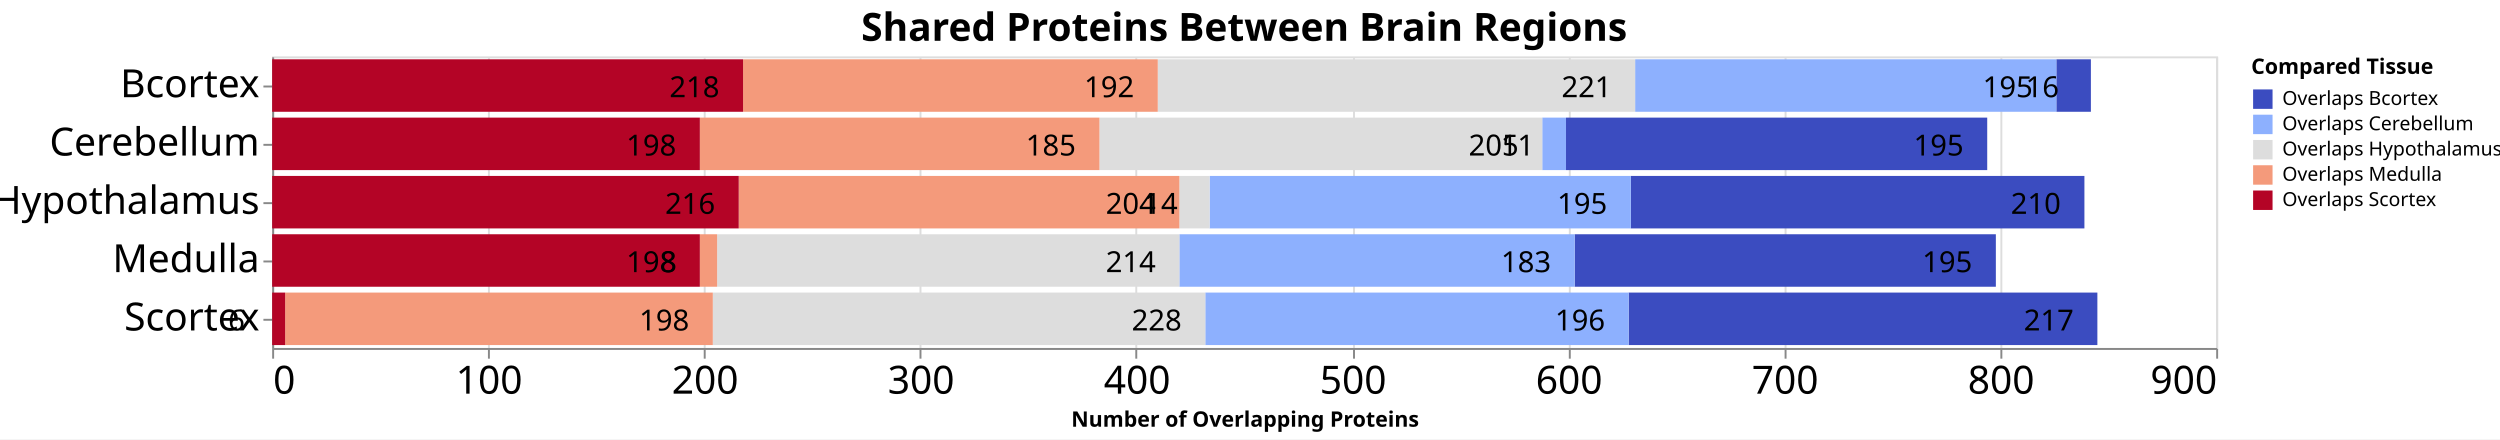
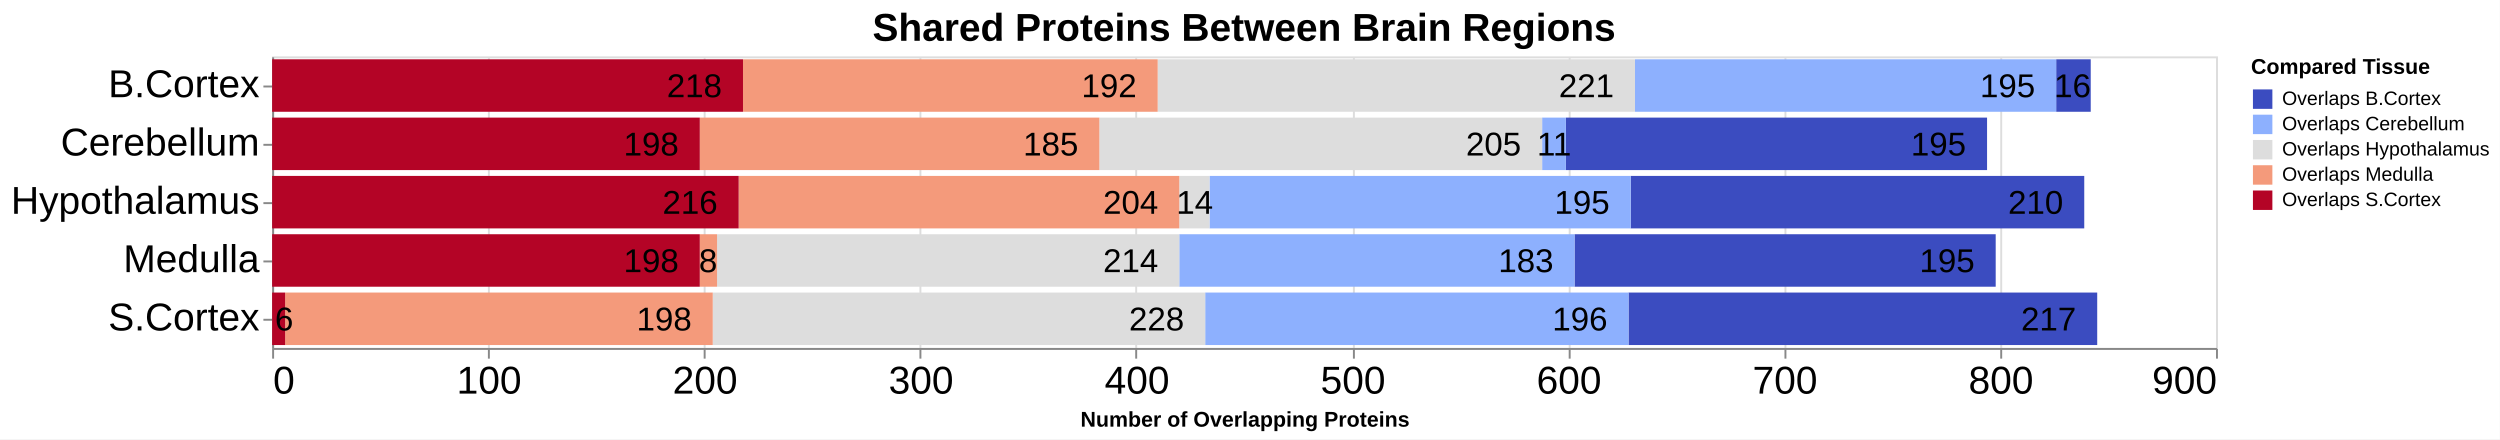
- <svg xmlns="http://www.w3.org/2000/svg" class="marks" width="1286" height="226" viewBox="0 0 1286 226" version="1.1">
-   <rect width="1286" height="226" style="fill: white;" />
-   <g transform="translate(140,29)">
-     <g class="mark-group role-frame root">
-       <g transform="translate(0,0)">
-         <path class="background" d="M0.5,0.5h1000v150h-1000Z" style="fill: none; stroke: #ddd;" />
-         <g>
-           <g class="mark-group role-axis">
-             <g transform="translate(0.5,150.5)">
-               <path class="background" d="M0,0h0v0h0Z" style="pointer-events: none; fill: none;" />
-               <g>
-                 <g class="mark-rule role-axis-grid" style="pointer-events: none;">
-                   <line transform="translate(0,0)" x2="0" y2="-150" style="fill: none; stroke: #ddd; stroke-width: 1; opacity: 1;" />
-                   <line transform="translate(111,0)" x2="0" y2="-150" style="fill: none; stroke: #ddd; stroke-width: 1; opacity: 1;" />
-                   <line transform="translate(222,0)" x2="0" y2="-150" style="fill: none; stroke: #ddd; stroke-width: 1; opacity: 1;" />
-                   <line transform="translate(333,0)" x2="0" y2="-150" style="fill: none; stroke: #ddd; stroke-width: 1; opacity: 1;" />
-                   <line transform="translate(444,0)" x2="0" y2="-150" style="fill: none; stroke: #ddd; stroke-width: 1; opacity: 1;" />
-                   <line transform="translate(556,0)" x2="0" y2="-150" style="fill: none; stroke: #ddd; stroke-width: 1; opacity: 1;" />
-                   <line transform="translate(667,0)" x2="0" y2="-150" style="fill: none; stroke: #ddd; stroke-width: 1; opacity: 1;" />
-                   <line transform="translate(778,0)" x2="0" y2="-150" style="fill: none; stroke: #ddd; stroke-width: 1; opacity: 1;" />
-                   <line transform="translate(889,0)" x2="0" y2="-150" style="fill: none; stroke: #ddd; stroke-width: 1; opacity: 1;" />
-                   <line transform="translate(1000,0)" x2="0" y2="-150" style="fill: none; stroke: #ddd; stroke-width: 1; opacity: 1;" />
-                 </g>
-               </g>
-               <path class="foreground" d="" style="pointer-events: none; display: none; fill: none;" />
-             </g>
-           </g>
-           <g class="mark-group role-axis">
-             <g transform="translate(0.5,150.5)">
-               <path class="background" d="M0,0h0v0h0Z" style="pointer-events: none; fill: none;" />
-               <g>
-                 <g class="mark-rule role-axis-tick" style="pointer-events: none;">
-                   <line transform="translate(0,0)" x2="0" y2="5" style="fill: none; stroke: #888; stroke-width: 1; opacity: 1;" />
-                   <line transform="translate(111,0)" x2="0" y2="5" style="fill: none; stroke: #888; stroke-width: 1; opacity: 1;" />
-                   <line transform="translate(222,0)" x2="0" y2="5" style="fill: none; stroke: #888; stroke-width: 1; opacity: 1;" />
-                   <line transform="translate(333,0)" x2="0" y2="5" style="fill: none; stroke: #888; stroke-width: 1; opacity: 1;" />
-                   <line transform="translate(444,0)" x2="0" y2="5" style="fill: none; stroke: #888; stroke-width: 1; opacity: 1;" />
-                   <line transform="translate(556,0)" x2="0" y2="5" style="fill: none; stroke: #888; stroke-width: 1; opacity: 1;" />
-                   <line transform="translate(667,0)" x2="0" y2="5" style="fill: none; stroke: #888; stroke-width: 1; opacity: 1;" />
-                   <line transform="translate(778,0)" x2="0" y2="5" style="fill: none; stroke: #888; stroke-width: 1; opacity: 1;" />
-                   <line transform="translate(889,0)" x2="0" y2="5" style="fill: none; stroke: #888; stroke-width: 1; opacity: 1;" />
-                   <line transform="translate(1000,0)" x2="0" y2="5" style="fill: none; stroke: #888; stroke-width: 1; opacity: 1;" />
-                 </g>
-                 <g class="mark-text role-axis-label" style="pointer-events: none;">
-                   <text text-anchor="start" transform="translate(0,23)" style="font-family: sans-serif; font-size: 20px; fill: #000; opacity: 1;">0</text>
-                   <text text-anchor="middle" transform="translate(111.1111,23)" style="font-family: sans-serif; font-size: 20px; fill: #000; opacity: 1;">100</text>
-                   <text text-anchor="middle" transform="translate(222.2222,23)" style="font-family: sans-serif; font-size: 20px; fill: #000; opacity: 1;">200</text>
-                   <text text-anchor="middle" transform="translate(333.3333,23)" style="font-family: sans-serif; font-size: 20px; fill: #000; opacity: 1;">300</text>
-                   <text text-anchor="middle" transform="translate(444.4444,23)" style="font-family: sans-serif; font-size: 20px; fill: #000; opacity: 1;">400</text>
-                   <text text-anchor="middle" transform="translate(555.5556,23)" style="font-family: sans-serif; font-size: 20px; fill: #000; opacity: 1;">500</text>
-                   <text text-anchor="middle" transform="translate(666.6667,23)" style="font-family: sans-serif; font-size: 20px; fill: #000; opacity: 1;">600</text>
-                   <text text-anchor="middle" transform="translate(777.7778,23)" style="font-family: sans-serif; font-size: 20px; fill: #000; opacity: 1;">700</text>
-                   <text text-anchor="middle" transform="translate(888.8889,23)" style="font-family: sans-serif; font-size: 20px; fill: #000; opacity: 1;">800</text>
-                   <text text-anchor="end" transform="translate(1000,23)" style="font-family: sans-serif; font-size: 20px; fill: #000; opacity: 1;">900</text>
-                 </g>
-                 <g class="mark-rule role-axis-domain" style="pointer-events: none;">
-                   <line transform="translate(0,0)" x2="1000" y2="0" style="fill: none; stroke: #888; stroke-width: 1; opacity: 1;" />
-                 </g>
-                 <g class="mark-text role-axis-title" style="pointer-events: none;">
-                   <text text-anchor="middle" transform="translate(500,40)" style="font-family: sans-serif; font-size: 11px; font-weight: bold; fill: #000; opacity: 1;">Number of Overlapping Proteins</text>
-                 </g>
-               </g>
-               <path class="foreground" d="" style="pointer-events: none; display: none; fill: none;" />
-             </g>
-           </g>
-           <g class="mark-group role-axis">
-             <g transform="translate(0.5,0.5)">
-               <path class="background" d="M0,0h0v0h0Z" style="pointer-events: none; fill: none;" />
-               <g>
-                 <g class="mark-rule role-axis-tick" style="pointer-events: none;">
-                   <line transform="translate(0,15)" x2="-5" y2="0" style="fill: none; stroke: #888; stroke-width: 1; opacity: 1;" />
-                   <line transform="translate(0,45)" x2="-5" y2="0" style="fill: none; stroke: #888; stroke-width: 1; opacity: 1;" />
-                   <line transform="translate(0,75)" x2="-5" y2="0" style="fill: none; stroke: #888; stroke-width: 1; opacity: 1;" />
-                   <line transform="translate(0,105)" x2="-5" y2="0" style="fill: none; stroke: #888; stroke-width: 1; opacity: 1;" />
-                   <line transform="translate(0,135)" x2="-5" y2="0" style="fill: none; stroke: #888; stroke-width: 1; opacity: 1;" />
-                 </g>
-                 <g class="mark-text role-axis-label" style="pointer-events: none;">
-                   <text text-anchor="end" transform="translate(-7,20.5)" style="font-family: sans-serif; font-size: 20px; fill: #000; opacity: 1;">Bcortex</text>
-                   <text text-anchor="end" transform="translate(-7,50.5)" style="font-family: sans-serif; font-size: 20px; fill: #000; opacity: 1;">Cerebellum</text>
-                   <text text-anchor="end" transform="translate(-7,80.5)" style="font-family: sans-serif; font-size: 20px; fill: #000; opacity: 1;">Hypothalamus</text>
-                   <text text-anchor="end" transform="translate(-7,110.5)" style="font-family: sans-serif; font-size: 20px; fill: #000; opacity: 1;">Medulla</text>
-                   <text text-anchor="end" transform="translate(-7,140.5)" style="font-family: sans-serif; font-size: 20px; fill: #000; opacity: 1;">Scortex</text>
-                 </g>
-                 <g class="mark-rule role-axis-domain" style="pointer-events: none;">
-                   <line transform="translate(0,0)" x2="0" y2="150" style="fill: none; stroke: #888; stroke-width: 1; opacity: 1;" />
-                 </g>
-               </g>
-               <path class="foreground" d="" style="pointer-events: none; display: none; fill: none;" />
-             </g>
-           </g>
-           <g class="mark-rect role-mark layer_0_marks">
-             <path d="M917.778,1.5h17.778v27h-17.778Z" style="fill: #3b4cc0;" />
-             <path d="M701.111,1.5h216.667v27h-216.667Z" style="fill: #8db0fe;" />
-             <path d="M455.556,1.5h245.556v27h-245.556Z" style="fill: #dddddd;" />
-             <path d="M242.222,1.5h213.333v27h-213.333Z" style="fill: #f49a7b;" />
-             <path d="M0,1.5h242.222v27h-242.222Z" style="fill: #b40426;" />
-             <path d="M665.556,31.5h216.667v27h-216.667Z" style="fill: #3b4cc0;" />
-             <path d="M653.333,31.5h12.222v27h-12.222Z" style="fill: #8db0fe;" />
-             <path d="M425.556,31.5h227.778v27h-227.778Z" style="fill: #dddddd;" />
-             <path d="M220,31.5h205.556v27h-205.556Z" style="fill: #f49a7b;" />
-             <path d="M0,31.5h220v27h-220Z" style="fill: #b40426;" />
-             <path d="M698.889,61.5h233.333v27h-233.333Z" style="fill: #3b4cc0;" />
-             <path d="M482.222,61.5h216.667v27h-216.667Z" style="fill: #8db0fe;" />
-             <path d="M466.667,61.5h15.556v27h-15.556Z" style="fill: #dddddd;" />
-             <path d="M240,61.5h226.667v27h-226.667Z" style="fill: #f49a7b;" />
-             <path d="M0,61.5h240v27h-240Z" style="fill: #b40426;" />
-             <path d="M670,91.5h216.667v27h-216.667Z" style="fill: #3b4cc0;" />
-             <path d="M466.667,91.5h203.333v27h-203.333Z" style="fill: #8db0fe;" />
-             <path d="M228.889,91.5h237.778v27h-237.778Z" style="fill: #dddddd;" />
-             <path d="M220,91.5h8.889v27h-8.889Z" style="fill: #f49a7b;" />
-             <path d="M0,91.5h220v27h-220Z" style="fill: #b40426;" />
-             <path d="M697.778,121.5h241.111v27h-241.111Z" style="fill: #3b4cc0;" />
-             <path d="M480,121.5h217.778v27h-217.778Z" style="fill: #8db0fe;" />
-             <path d="M226.667,121.5h253.333v27h-253.333Z" style="fill: #dddddd;" />
-             <path d="M6.667,121.5h220v27h-220Z" style="fill: #f49a7b;" />
-             <path d="M0,121.5h6.667v27h-6.667Z" style="fill: #b40426;" />
-           </g>
-           <g class="mark-text role-mark layer_1_marks">
-             <text text-anchor="middle" transform="translate(910.5556,21)" style="font-family: sans-serif; font-size: 15px; fill: black;">16</text>
-             <text text-anchor="middle" transform="translate(892.7778,21)" style="font-family: sans-serif; font-size: 15px; fill: black;">195</text>
-             <text text-anchor="middle" transform="translate(676.1111,21)" style="font-family: sans-serif; font-size: 15px; fill: black;">221</text>
-             <text text-anchor="middle" transform="translate(430.5556,21)" style="font-family: sans-serif; font-size: 15px; fill: black;">192</text>
-             <text text-anchor="middle" transform="translate(217.2222,21)" style="font-family: sans-serif; font-size: 15px; fill: black;">218</text>
-             <text text-anchor="middle" transform="translate(857.2222,51)" style="font-family: sans-serif; font-size: 15px; fill: black;">195</text>
-             <text text-anchor="middle" transform="translate(640.5556,51)" style="font-family: sans-serif; font-size: 15px; fill: black;">11</text>
-             <text text-anchor="middle" transform="translate(628.3333,51)" style="font-family: sans-serif; font-size: 15px; fill: black;">205</text>
-             <text text-anchor="middle" transform="translate(400.5556,51)" style="font-family: sans-serif; font-size: 15px; fill: black;">185</text>
-             <text text-anchor="middle" transform="translate(195,51)" style="font-family: sans-serif; font-size: 15px; fill: black;">198</text>
-             <text text-anchor="middle" transform="translate(907.2222,81)" style="font-family: sans-serif; font-size: 15px; fill: black;">210</text>
-             <text text-anchor="middle" transform="translate(673.8889,81)" style="font-family: sans-serif; font-size: 15px; fill: black;">195</text>
-             <text text-anchor="middle" transform="translate(457.2222,81)" style="font-family: sans-serif; font-size: 15px; fill: black;">14</text>
-             <text text-anchor="middle" transform="translate(441.6667,81)" style="font-family: sans-serif; font-size: 15px; fill: black;">204</text>
-             <text text-anchor="middle" transform="translate(215,81)" style="font-family: sans-serif; font-size: 15px; fill: black;">216</text>
-             <text text-anchor="middle" transform="translate(861.6667,111)" style="font-family: sans-serif; font-size: 15px; fill: black;">195</text>
-             <text text-anchor="middle" transform="translate(645,111)" style="font-family: sans-serif; font-size: 15px; fill: black;">183</text>
-             <text text-anchor="middle" transform="translate(441.6667,111)" style="font-family: sans-serif; font-size: 15px; fill: black;">214</text>
-             <text text-anchor="middle" transform="translate(203.8889,111)" style="font-family: sans-serif; font-size: 15px; fill: black;">8</text>
-             <text text-anchor="middle" transform="translate(195,111)" style="font-family: sans-serif; font-size: 15px; fill: black;">198</text>
-             <text text-anchor="middle" transform="translate(913.8889,141)" style="font-family: sans-serif; font-size: 15px; fill: black;">217</text>
-             <text text-anchor="middle" transform="translate(672.7778,141)" style="font-family: sans-serif; font-size: 15px; fill: black;">196</text>
-             <text text-anchor="middle" transform="translate(455,141)" style="font-family: sans-serif; font-size: 15px; fill: black;">228</text>
-             <text text-anchor="middle" transform="translate(201.6667,141)" style="font-family: sans-serif; font-size: 15px; fill: black;">198</text>
-             <text text-anchor="middle" transform="translate(-18.33333,141)" style="font-family: sans-serif; font-size: 15px; fill: black;">6</text>
-           </g>
-           <g class="mark-group role-legend">
-             <g transform="translate(1018,0)">
-               <path class="background" d="M0,0h123v79h-123Z" style="pointer-events: none; fill: none;" />
-               <g>
-                 <g class="mark-group role-legend-entry">
-                   <g transform="translate(0,16)">
-                     <path class="background" d="M0,0h0v0h0Z" style="pointer-events: none; fill: none;" />
+ <svg xmlns="http://www.w3.org/2000/svg" width="100%" height="100%" viewBox="0 0 7145 1256" version="1.1" xml:space="preserve" style="fill-rule:evenodd;clip-rule:evenodd;">
+   <rect x="0" y="0" width="7144.44" height="1255.56" style="fill:#fff;" />
+   <g>
+     <g>
+       <rect x="780.556" y="163.889" width="5555.56" height="833.333" style="fill:none;fill-rule:nonzero;stroke:#ddd;stroke-width:5.56px;" />
+       <g>
+         <g>
+           <g>
+             <g>
+               <g>
+                 <path d="M780.556,997.222l-0,-833.333" style="fill:none;fill-rule:nonzero;stroke:#ddd;stroke-width:5.56px;" />
+                 <path d="M1397.22,997.222l0,-833.333" style="fill:none;fill-rule:nonzero;stroke:#ddd;stroke-width:5.56px;" />
+                 <path d="M2013.89,997.222l-0,-833.333" style="fill:none;fill-rule:nonzero;stroke:#ddd;stroke-width:5.56px;" />
+                 <path d="M2630.56,997.222l-0,-833.333" style="fill:none;fill-rule:nonzero;stroke:#ddd;stroke-width:5.56px;" />
+                 <path d="M3247.22,997.222l0,-833.333" style="fill:none;fill-rule:nonzero;stroke:#ddd;stroke-width:5.56px;" />
+                 <path d="M3869.44,997.222l0,-833.333" style="fill:none;fill-rule:nonzero;stroke:#ddd;stroke-width:5.56px;" />
+                 <path d="M4486.11,997.222l0,-833.333" style="fill:none;fill-rule:nonzero;stroke:#ddd;stroke-width:5.56px;" />
+                 <path d="M5102.78,997.222l-0,-833.333" style="fill:none;fill-rule:nonzero;stroke:#ddd;stroke-width:5.56px;" />
+                 <path d="M5719.44,997.222l0,-833.333" style="fill:none;fill-rule:nonzero;stroke:#ddd;stroke-width:5.56px;" />
+                 <path d="M6336.11,997.222l0,-833.333" style="fill:none;fill-rule:nonzero;stroke:#ddd;stroke-width:5.56px;" />
+               </g>
+             </g>
+           </g>
+         </g>
+         <g>
+           <g>
+             <g>
+               <g>
+                 <path d="M780.556,997.222l-0,27.778" style="fill:none;fill-rule:nonzero;stroke:#888;stroke-width:5.56px;" />
+                 <path d="M1397.22,997.222l0,27.778" style="fill:none;fill-rule:nonzero;stroke:#888;stroke-width:5.56px;" />
+                 <path d="M2013.89,997.222l-0,27.778" style="fill:none;fill-rule:nonzero;stroke:#888;stroke-width:5.56px;" />
+                 <path d="M2630.56,997.222l-0,27.778" style="fill:none;fill-rule:nonzero;stroke:#888;stroke-width:5.56px;" />
+                 <path d="M3247.22,997.222l0,27.778" style="fill:none;fill-rule:nonzero;stroke:#888;stroke-width:5.56px;" />
+                 <path d="M3869.44,997.222l0,27.778" style="fill:none;fill-rule:nonzero;stroke:#888;stroke-width:5.56px;" />
+                 <path d="M4486.11,997.222l0,27.778" style="fill:none;fill-rule:nonzero;stroke:#888;stroke-width:5.56px;" />
+                 <path d="M5102.78,997.222l-0,27.778" style="fill:none;fill-rule:nonzero;stroke:#888;stroke-width:5.56px;" />
+                 <path d="M5719.44,997.222l0,27.778" style="fill:none;fill-rule:nonzero;stroke:#888;stroke-width:5.56px;" />
+                 <path d="M6336.11,997.222l0,27.778" style="fill:none;fill-rule:nonzero;stroke:#888;stroke-width:5.56px;" />
+               </g>
+               <g>
+                 <text x="780.556px" y="1125px" style="font-family:'ArialMT', 'Arial', sans-serif;font-size:111.111px;">0</text>
+                 <text x="1305.15px" y="1125px" style="font-family:'ArialMT', 'Arial', sans-serif;font-size:111.111px;">100</text>
+                 <text x="1922.43px" y="1125px" style="font-family:'ArialMT', 'Arial', sans-serif;font-size:111.111px;">200</text>
+                 <text x="2539.72px" y="1125px" style="font-family:'ArialMT', 'Arial', sans-serif;font-size:111.111px;">300</text>
+                 <text x="3157px" y="1125px" style="font-family:'ArialMT', 'Arial', sans-serif;font-size:111.111px;">400</text>
+                 <text x="3774.28px" y="1125px" style="font-family:'ArialMT', 'Arial', sans-serif;font-size:111.111px;">500</text>
+                 <text x="4391.57px" y="1125px" style="font-family:'ArialMT', 'Arial', sans-serif;font-size:111.111px;">600</text>
+                 <text x="5008.85px" y="1125px" style="font-family:'ArialMT', 'Arial', sans-serif;font-size:111.111px;">700</text>
+                 <text x="5626.14px" y="1125px" style="font-family:'ArialMT', 'Arial', sans-serif;font-size:111.111px;">800</text>
+                 <text x="6150.73px" y="1125px" style="font-family:'ArialMT', 'Arial', sans-serif;font-size:111.111px;">900</text>
+               </g>
+               <g>
+                 <path d="M780.556,997.222l5555.56,0" style="fill:none;fill-rule:nonzero;stroke:#888;stroke-width:5.56px;" />
+               </g>
+               <g>
+                 <text x="3088.05px" y="1219.44px" style="font-family:'Arial-BoldMT', 'Arial', sans-serif;font-weight:700;font-size:61.111px;">Number of Overlapping Proteins</text>
+               </g>
+             </g>
+           </g>
+         </g>
+         <g>
+           <g>
+             <g>
+               <g>
+                 <path d="M780.556,247.222l-27.778,0" style="fill:none;fill-rule:nonzero;stroke:#888;stroke-width:5.56px;" />
+                 <path d="M780.556,413.889l-27.778,-0" style="fill:none;fill-rule:nonzero;stroke:#888;stroke-width:5.56px;" />
+                 <path d="M780.556,580.556l-27.778,-0" style="fill:none;fill-rule:nonzero;stroke:#888;stroke-width:5.56px;" />
+                 <path d="M780.556,747.222l-27.778,0" style="fill:none;fill-rule:nonzero;stroke:#888;stroke-width:5.56px;" />
+                 <path d="M780.556,913.889l-27.778,-0" style="fill:none;fill-rule:nonzero;stroke:#888;stroke-width:5.56px;" />
+               </g>
+               <g>
+                 <text x="309.429px" y="277.778px" style="font-family:'ArialMT', 'Arial', sans-serif;font-size:111.111px;">B.Cortex</text>
+                 <text x="173.524px" y="444.444px" style="font-family:'ArialMT', 'Arial', sans-serif;font-size:111.111px;">Cerebellum</text>
+                 <text x="31.434px" y="611.111px" style="font-family:'ArialMT', 'Arial', sans-serif;font-size:111.111px;">Hypothalamus</text>
+                 <text x="352.561px" y="777.778px" style="font-family:'ArialMT', 'Arial', sans-serif;font-size:111.111px;">Medulla</text>
+                 <text x="309.429px" y="944.444px" style="font-family:'ArialMT', 'Arial', sans-serif;font-size:111.111px;">S.Cortex</text>
+               </g>
+               <g>
+                 <path d="M780.556,163.889l-0,833.333" style="fill:none;fill-rule:nonzero;stroke:#888;stroke-width:5.56px;" />
+               </g>
+             </g>
+           </g>
+         </g>
+         <g>
+           <rect x="5876.54" y="169.444" width="98.765" height="150" style="fill:#3b4cc0;fill-rule:nonzero;" />
+           <rect x="4672.84" y="169.444" width="1203.7" height="150" style="fill:#8db0fe;fill-rule:nonzero;" />
+           <rect x="3308.64" y="169.444" width="1364.2" height="150" style="fill:#ddd;fill-rule:nonzero;" />
+           <rect x="2123.46" y="169.444" width="1185.18" height="150" style="fill:#f49a7b;fill-rule:nonzero;" />
+           <rect x="777.778" y="169.444" width="1345.68" height="150" style="fill:#b40426;fill-rule:nonzero;" />
+           <rect x="4475.31" y="336.111" width="1203.7" height="150" style="fill:#3b4cc0;fill-rule:nonzero;" />
+           <rect x="4407.41" y="336.111" width="67.901" height="150" style="fill:#8db0fe;fill-rule:nonzero;" />
+           <rect x="3141.97" y="336.111" width="1265.43" height="150" style="fill:#ddd;fill-rule:nonzero;" />
+           <rect x="2000" y="336.111" width="1141.98" height="150" style="fill:#f49a7b;fill-rule:nonzero;" />
+           <rect x="777.778" y="336.111" width="1222.22" height="150" style="fill:#b40426;fill-rule:nonzero;" />
+           <rect x="4660.49" y="502.778" width="1296.3" height="150" style="fill:#3b4cc0;fill-rule:nonzero;" />
+           <rect x="3456.79" y="502.778" width="1203.7" height="150" style="fill:#8db0fe;fill-rule:nonzero;" />
+           <rect x="3370.37" y="502.778" width="86.42" height="150" style="fill:#ddd;fill-rule:nonzero;" />
+           <rect x="2111.11" y="502.778" width="1259.26" height="150" style="fill:#f49a7b;fill-rule:nonzero;" />
+           <rect x="777.778" y="502.778" width="1333.33" height="150" style="fill:#b40426;fill-rule:nonzero;" />
+           <rect x="4500" y="669.444" width="1203.7" height="150" style="fill:#3b4cc0;fill-rule:nonzero;" />
+           <rect x="3370.37" y="669.444" width="1129.63" height="150" style="fill:#8db0fe;fill-rule:nonzero;" />
+           <rect x="2049.38" y="669.444" width="1320.99" height="150" style="fill:#ddd;fill-rule:nonzero;" />
+           <rect x="2000" y="669.444" width="49.383" height="150" style="fill:#f49a7b;fill-rule:nonzero;" />
+           <rect x="777.778" y="669.444" width="1222.22" height="150" style="fill:#b40426;fill-rule:nonzero;" />
+           <rect x="4654.32" y="836.111" width="1339.51" height="150" style="fill:#3b4cc0;fill-rule:nonzero;" />
+           <rect x="3444.44" y="836.111" width="1209.88" height="150" style="fill:#8db0fe;fill-rule:nonzero;" />
+           <rect x="2037.04" y="836.111" width="1407.41" height="150" style="fill:#ddd;fill-rule:nonzero;" />
+           <rect x="814.815" y="836.111" width="1222.22" height="150" style="fill:#f49a7b;fill-rule:nonzero;" />
+           <rect x="777.778" y="836.111" width="37.037" height="150" style="fill:#b40426;fill-rule:nonzero;" />
+         </g>
+         <g>
+           <text x="5870.78px" y="277.778px" style="font-family:'ArialMT', 'Arial', sans-serif;font-size:94.444px;">16</text>
+           <text x="5658.87px" y="277.778px" style="font-family:'ArialMT', 'Arial', sans-serif;font-size:94.444px;">195</text>
+           <text x="4455.16px" y="277.778px" style="font-family:'ArialMT', 'Arial', sans-serif;font-size:94.444px;">221</text>
+           <text x="3090.97px" y="277.778px" style="font-family:'ArialMT', 'Arial', sans-serif;font-size:94.444px;">192</text>
+           <text x="1905.78px" y="277.778px" style="font-family:'ArialMT', 'Arial', sans-serif;font-size:94.444px;">218</text>
+           <text x="5461.34px" y="444.444px" style="font-family:'ArialMT', 'Arial', sans-serif;font-size:94.444px;">195</text>
+           <text x="4392.78px" y="444.444px" style="font-family:'ArialMT', 'Arial', sans-serif;font-size:94.444px;">1<tspan x="4438.29px " y="444.444px ">1</tspan>
+           </text>
+           <text x="4189.73px" y="444.444px" style="font-family:'ArialMT', 'Arial', sans-serif;font-size:94.444px;">205</text>
+           <text x="2924.3px" y="444.444px" style="font-family:'ArialMT', 'Arial', sans-serif;font-size:94.444px;">185</text>
+           <text x="1782.32px" y="444.444px" style="font-family:'ArialMT', 'Arial', sans-serif;font-size:94.444px;">198</text>
+           <text x="5739.11px" y="611.111px" style="font-family:'ArialMT', 'Arial', sans-serif;font-size:94.444px;">210</text>
+           <text x="4442.82px" y="611.111px" style="font-family:'ArialMT', 'Arial', sans-serif;font-size:94.444px;">195</text>
+           <text x="3361.95px" y="611.111px" style="font-family:'ArialMT', 'Arial', sans-serif;font-size:94.444px;">14</text>
+           <text x="3152.69px" y="611.111px" style="font-family:'ArialMT', 'Arial', sans-serif;font-size:94.444px;">204</text>
+           <text x="1893.43px" y="611.111px" style="font-family:'ArialMT', 'Arial', sans-serif;font-size:94.444px;">216</text>
+           <text x="5486.03px" y="777.778px" style="font-family:'ArialMT', 'Arial', sans-serif;font-size:94.444px;">195</text>
+           <text x="4282.32px" y="777.778px" style="font-family:'ArialMT', 'Arial', sans-serif;font-size:94.444px;">183</text>
+           <text x="3152.69px" y="777.778px" style="font-family:'ArialMT', 'Arial', sans-serif;font-size:94.444px;">214</text>
+           <text x="1997.47px" y="777.778px" style="font-family:'ArialMT', 'Arial', sans-serif;font-size:94.444px;">8</text>
+           <text x="1782.32px" y="777.778px" style="font-family:'ArialMT', 'Arial', sans-serif;font-size:94.444px;">198</text>
+           <text x="5776.15px" y="944.444px" style="font-family:'ArialMT', 'Arial', sans-serif;font-size:94.444px;">217</text>
+           <text x="4436.64px" y="944.444px" style="font-family:'ArialMT', 'Arial', sans-serif;font-size:94.444px;">196</text>
+           <text x="3226.77px" y="944.444px" style="font-family:'ArialMT', 'Arial', sans-serif;font-size:94.444px;">228</text>
+           <text x="1819.36px" y="944.444px" style="font-family:'ArialMT', 'Arial', sans-serif;font-size:94.444px;">198</text>
+           <text x="785.824px" y="944.444px" style="font-family:'ArialMT', 'Arial', sans-serif;font-size:94.444px;">6</text>
+         </g>
+         <g>
+           <g>
+             <rect x="6433.33" y="161.111" width="683.333" height="438.889" style="fill:none;fill-rule:nonzero;" />
+             <g>
+               <g>
+                 <g>
+                   <g>
                    <g>
-                       <g class="mark-group role-scope">
-                         <g transform="translate(0,0)">
-                           <path class="background" d="M0,0h122.714v11h-122.714Z" style="pointer-events: none; fill: none; opacity: 1;" />
-                           <g>
-                             <g class="mark-symbol role-legend-symbol" style="pointer-events: none;">
-                               <path transform="translate(6,6)" d="M-5,-5h10v10h-10Z" style="fill: #3b4cc0; stroke-width: 1.5; opacity: 1;" />
-                             </g>
-                             <g class="mark-text role-legend-label" style="pointer-events: none;">
-                               <text text-anchor="start" transform="translate(16,9)" style="font-family: sans-serif; font-size: 10px; fill: #000; opacity: 1;">Overlaps Bcortex</text>
-                             </g>
-                           </g>
-                           <path class="foreground" d="" style="pointer-events: none; display: none; fill: none;" />
-                         </g>
-                         <g transform="translate(0,13)">
-                           <path class="background" d="M0,0h122.714v11h-122.714Z" style="pointer-events: none; fill: none; opacity: 1;" />
-                           <g>
-                             <g class="mark-symbol role-legend-symbol" style="pointer-events: none;">
-                               <path transform="translate(6,6)" d="M-5,-5h10v10h-10Z" style="fill: #8db0fe; stroke-width: 1.5; opacity: 1;" />
-                             </g>
-                             <g class="mark-text role-legend-label" style="pointer-events: none;">
-                               <text text-anchor="start" transform="translate(16,9)" style="font-family: sans-serif; font-size: 10px; fill: #000; opacity: 1;">Overlaps Cerebellum</text>
-                             </g>
-                           </g>
-                           <path class="foreground" d="" style="pointer-events: none; display: none; fill: none;" />
-                         </g>
-                         <g transform="translate(0,26)">
-                           <path class="background" d="M0,0h122.714v11h-122.714Z" style="pointer-events: none; fill: none; opacity: 1;" />
-                           <g>
-                             <g class="mark-symbol role-legend-symbol" style="pointer-events: none;">
-                               <path transform="translate(6,6)" d="M-5,-5h10v10h-10Z" style="fill: #dddddd; stroke-width: 1.5; opacity: 1;" />
-                             </g>
-                             <g class="mark-text role-legend-label" style="pointer-events: none;">
-                               <text text-anchor="start" transform="translate(16,9)" style="font-family: sans-serif; font-size: 10px; fill: #000; opacity: 1;">Overlaps Hypothalamus</text>
-                             </g>
-                           </g>
-                           <path class="foreground" d="" style="pointer-events: none; display: none; fill: none;" />
-                         </g>
-                         <g transform="translate(0,39)">
-                           <path class="background" d="M0,0h122.714v11h-122.714Z" style="pointer-events: none; fill: none; opacity: 1;" />
-                           <g>
-                             <g class="mark-symbol role-legend-symbol" style="pointer-events: none;">
-                               <path transform="translate(6,6)" d="M-5,-5h10v10h-10Z" style="fill: #f49a7b; stroke-width: 1.5; opacity: 1;" />
-                             </g>
-                             <g class="mark-text role-legend-label" style="pointer-events: none;">
-                               <text text-anchor="start" transform="translate(16,9)" style="font-family: sans-serif; font-size: 10px; fill: #000; opacity: 1;">Overlaps Medulla</text>
-                             </g>
-                           </g>
-                           <path class="foreground" d="" style="pointer-events: none; display: none; fill: none;" />
-                         </g>
-                         <g transform="translate(0,52)">
-                           <path class="background" d="M0,0h122.714v11h-122.714Z" style="pointer-events: none; fill: none; opacity: 1;" />
-                           <g>
-                             <g class="mark-symbol role-legend-symbol" style="pointer-events: none;">
-                               <path transform="translate(6,6)" d="M-5,-5h10v10h-10Z" style="fill: #b40426; stroke-width: 1.5; opacity: 1;" />
-                             </g>
-                             <g class="mark-text role-legend-label" style="pointer-events: none;">
-                               <text text-anchor="start" transform="translate(16,9)" style="font-family: sans-serif; font-size: 10px; fill: #000; opacity: 1;">Overlaps Scortex</text>
-                             </g>
-                           </g>
-                           <path class="foreground" d="" style="pointer-events: none; display: none; fill: none;" />
+                       <g>
+                         <rect x="6433.33" y="250" width="681.744" height="61.111" style="fill:none;fill-rule:nonzero;" />
+                         <g>
+                           <g>
+                             <rect x="6438.89" y="255.556" width="55.556" height="55.556" style="fill:#3b4cc0;fill-rule:nonzero;" />
+                           </g>
+                           <g>
+                             <text x="6522.22px" y="300px" style="font-family:'ArialMT', 'Arial', sans-serif;font-size:55.556px;">Overlaps B.Cortex</text>
+                           </g>
+                         </g>
+                       </g>
+                       <g>
+                         <rect x="6433.33" y="322.222" width="681.744" height="61.111" style="fill:none;fill-rule:nonzero;" />
+                         <g>
+                           <g>
+                             <rect x="6438.89" y="327.778" width="55.556" height="55.556" style="fill:#8db0fe;fill-rule:nonzero;" />
+                           </g>
+                           <g>
+                             <text x="6522.22px" y="372.222px" style="font-family:'ArialMT', 'Arial', sans-serif;font-size:55.556px;">Overlaps Cerebellum</text>
+                           </g>
+                         </g>
+                       </g>
+                       <g>
+                         <rect x="6433.33" y="394.444" width="681.744" height="61.111" style="fill:none;fill-rule:nonzero;" />
+                         <g>
+                           <g>
+                             <rect x="6438.89" y="400" width="55.556" height="55.556" style="fill:#ddd;fill-rule:nonzero;" />
+                           </g>
+                           <g>
+                             <text x="6522.22px" y="444.444px" style="font-family:'ArialMT', 'Arial', sans-serif;font-size:55.556px;">Overlaps Hypothalamus</text>
+                           </g>
+                         </g>
+                       </g>
+                       <g>
+                         <rect x="6433.33" y="466.667" width="681.744" height="61.111" style="fill:none;fill-rule:nonzero;" />
+                         <g>
+                           <g>
+                             <rect x="6438.89" y="472.222" width="55.556" height="55.556" style="fill:#f49a7b;fill-rule:nonzero;" />
+                           </g>
+                           <g>
+                             <text x="6522.22px" y="516.667px" style="font-family:'ArialMT', 'Arial', sans-serif;font-size:55.556px;">Overlaps Medulla</text>
+                           </g>
+                         </g>
+                       </g>
+                       <g>
+                         <rect x="6433.33" y="538.889" width="681.744" height="61.111" style="fill:none;fill-rule:nonzero;" />
+                         <g>
+                           <g>
+                             <rect x="6438.89" y="544.444" width="55.556" height="55.556" style="fill:#b40426;fill-rule:nonzero;" />
+                           </g>
+                           <g>
+                             <text x="6522.22px" y="588.889px" style="font-family:'ArialMT', 'Arial', sans-serif;font-size:55.556px;">Overlaps S.Cortex</text>
+                           </g>
                        </g>
                      </g>
                    </g>
-                     <path class="foreground" d="" style="pointer-events: none; display: none; fill: none;" />
                  </g>
                </g>
-                 <g class="mark-text role-legend-title" style="pointer-events: none;">
-                   <text text-anchor="start" transform="translate(0,9)" style="font-family: sans-serif; font-size: 11px; font-weight: bold; fill: #000; opacity: 1;">Compared Tissue</text>
-                 </g>
-               </g>
-               <path class="foreground" d="" style="pointer-events: none; display: none; fill: none;" />
-             </g>
-           </g>
-           <g class="mark-group role-title">
-             <g transform="translate(500,-24)">
-               <path class="background" d="M0,0h0v0h0Z" style="pointer-events: none; fill: none;" />
-               <g>
-                 <g class="mark-text role-title-text" style="pointer-events: none;">
-                   <text text-anchor="middle" transform="translate(0,16)" style="font-family: sans-serif; font-size: 20px; font-weight: bold; fill: #000; opacity: 1;">Shared Proteins Between Brain Regions</text>
-                 </g>
-               </g>
-               <path class="foreground" d="" style="pointer-events: none; display: none; fill: none;" />
-             </g>
-           </g>
-         </g>
-         <path class="foreground" d="" style="display: none; fill: none;" />
+               </g>
+               <g>
+                 <text x="6433.33px" y="211.111px" style="font-family:'Arial-BoldMT', 'Arial', sans-serif;font-weight:700;font-size:61.111px;">Compared T<tspan x="6788.75px 6805.73px " y="211.111px 211.111px ">is</tspan>sue</text>
+               </g>
+             </g>
+           </g>
+         </g>
+         <g>
+           <g>
+             <g>
+               <g>
+                 <text x="2493.57px" y="116.667px" style="font-family:'Arial-BoldMT', 'Arial', sans-serif;font-weight:700;font-size:111.111px;">Shared Proteins Between Brain Regions</text>
+               </g>
+             </g>
+           </g>
+         </g>
      </g>
    </g>
  </g>
</svg>
